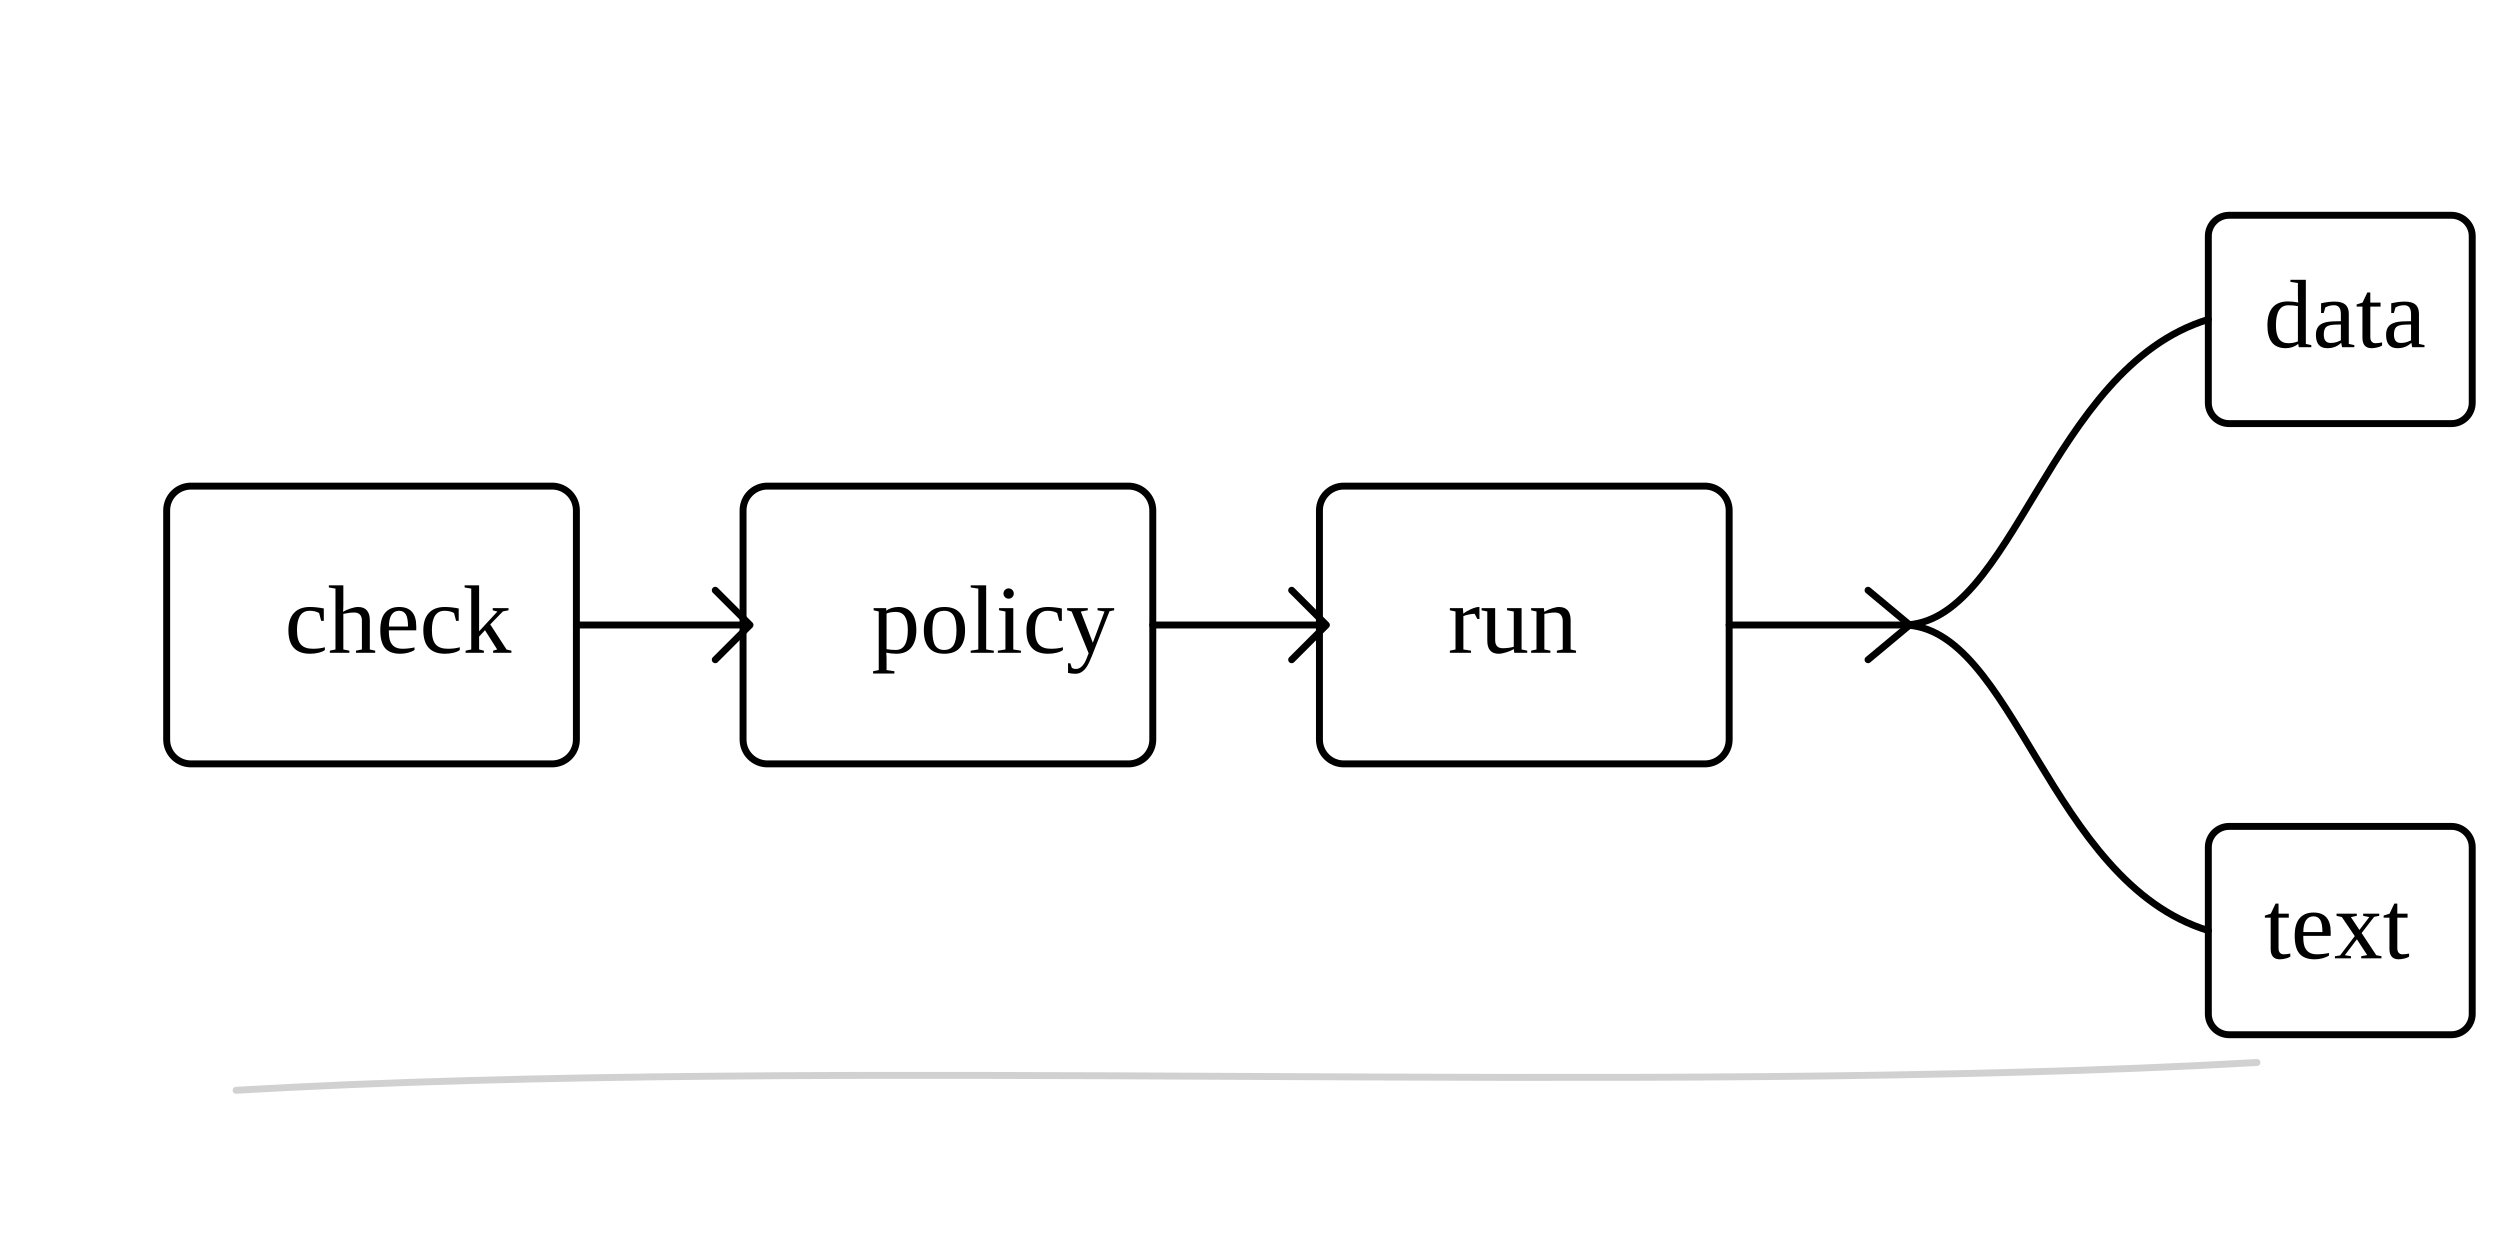
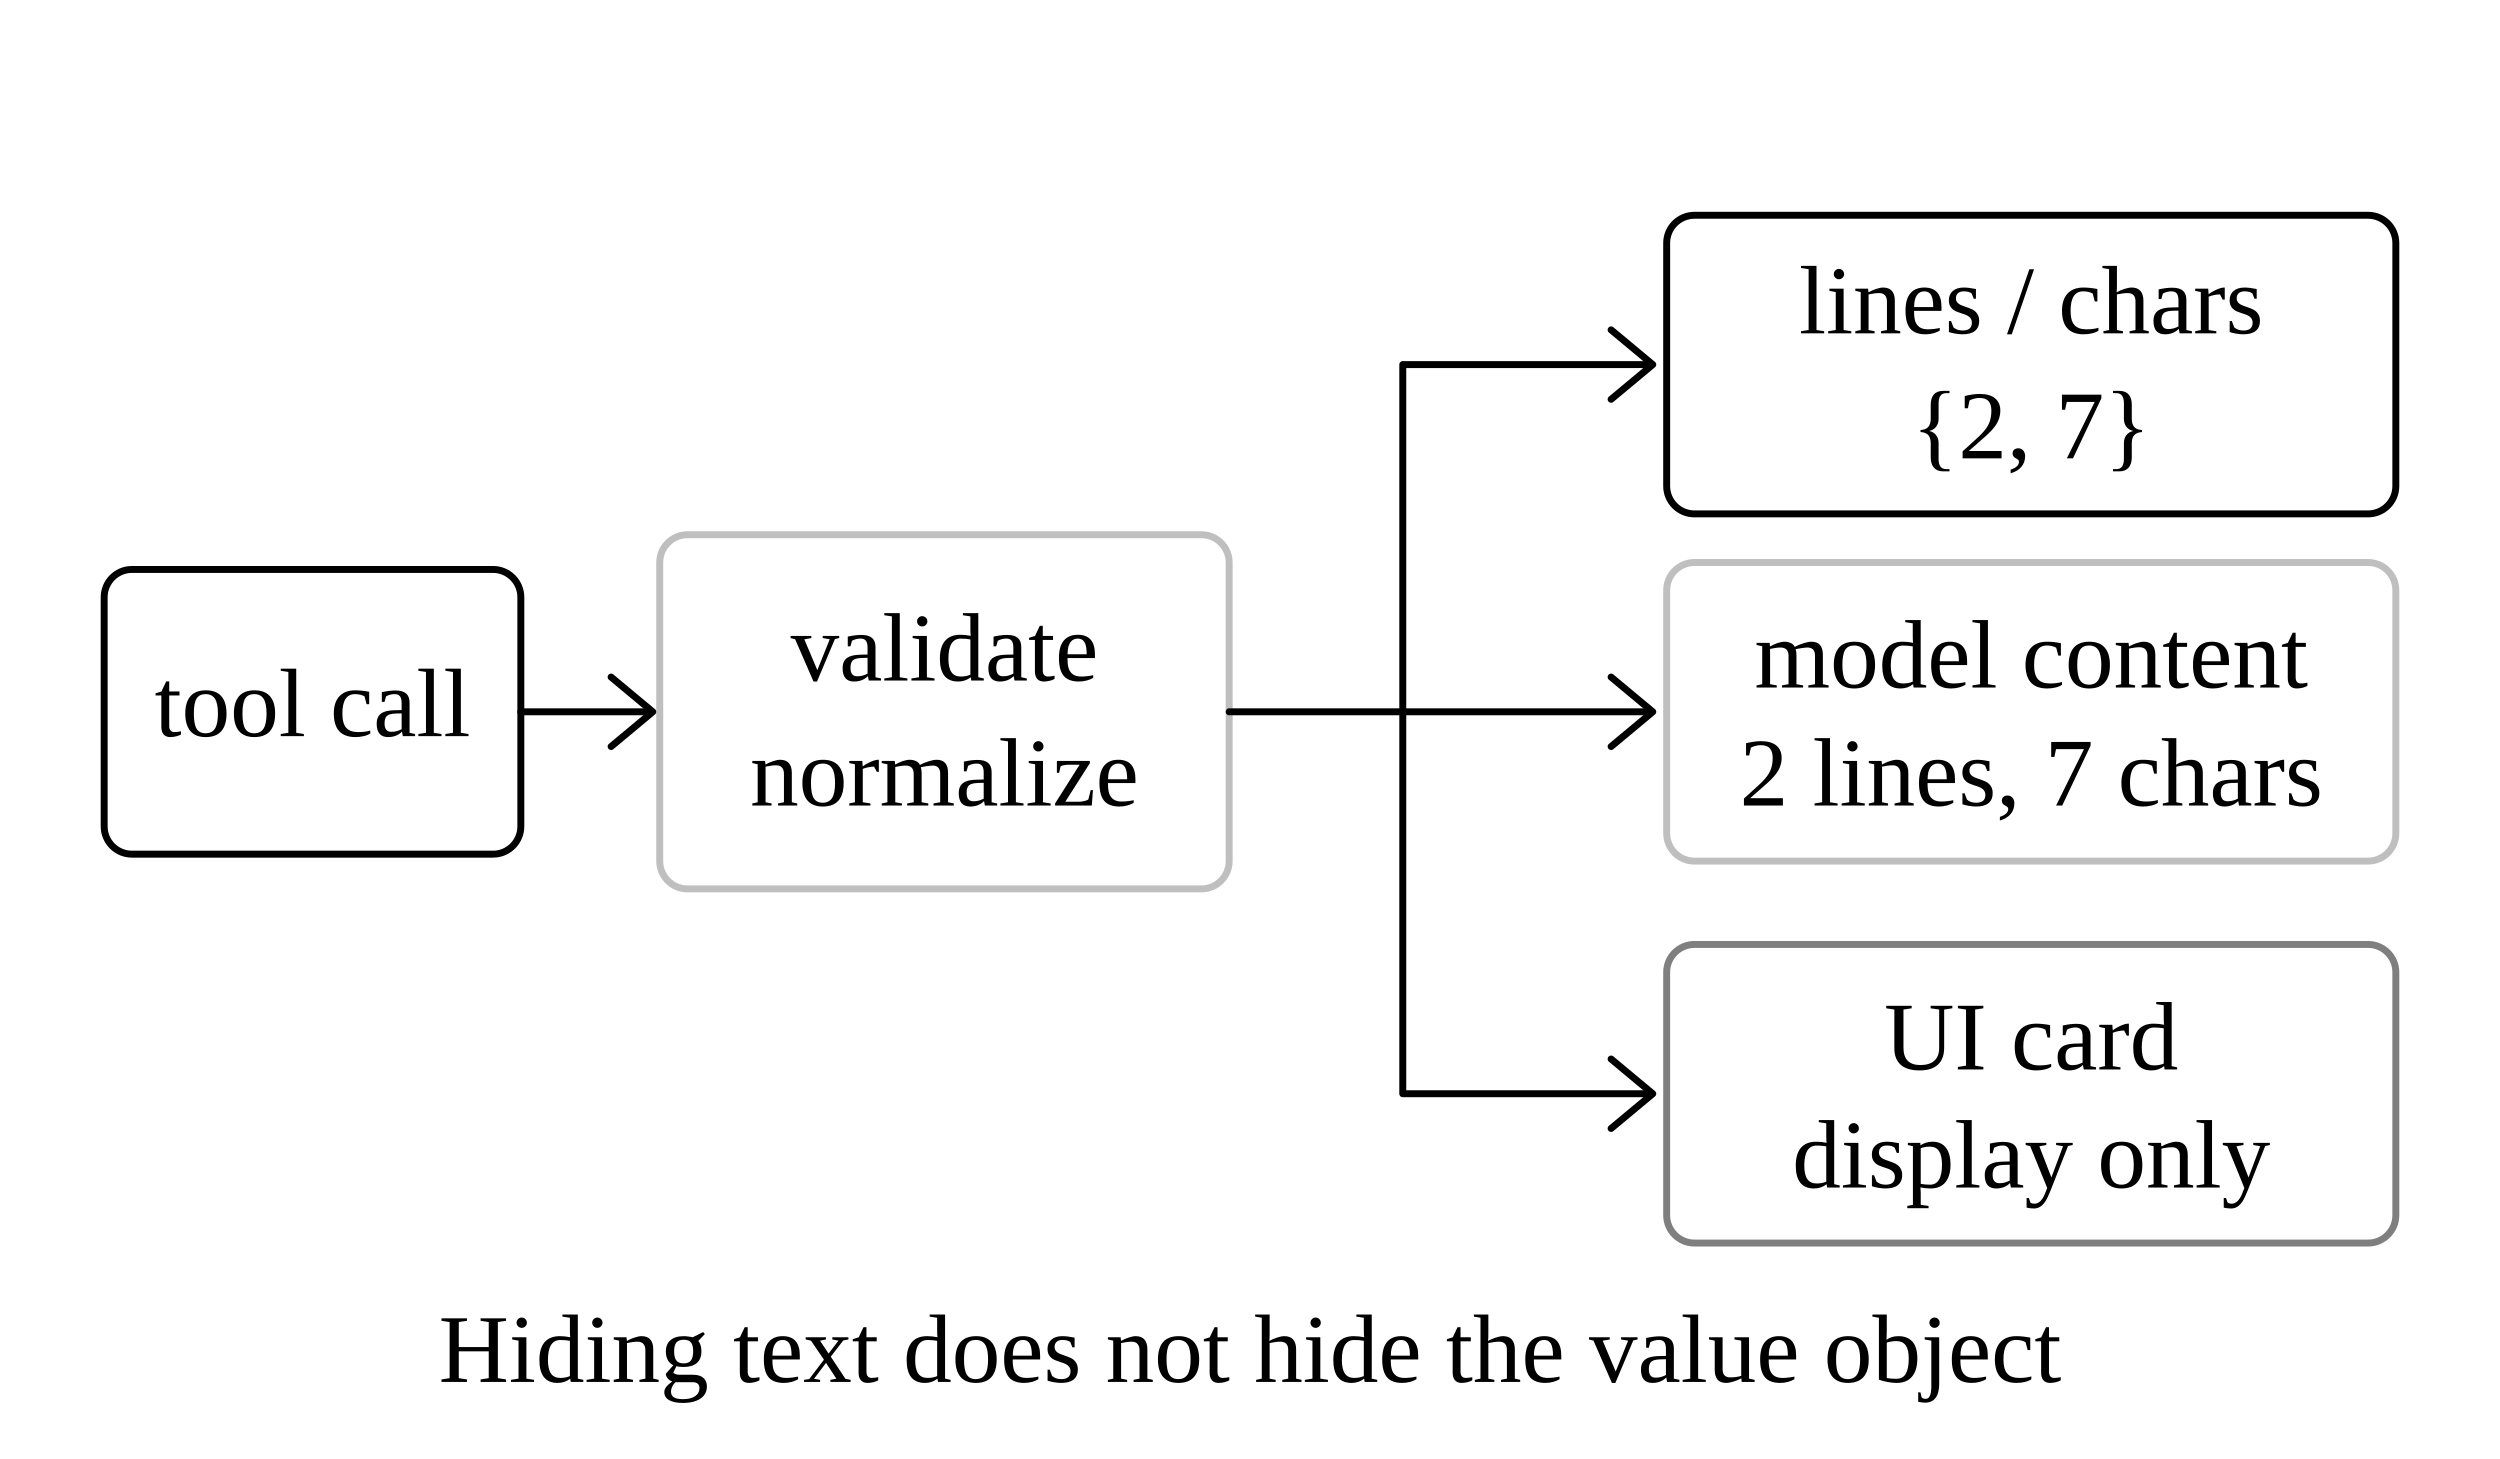
- <svg xmlns="http://www.w3.org/2000/svg" viewBox="0 0 720 360" fill="none" stroke="currentColor" stroke-width="2" stroke-linecap="round" stroke-linejoin="round" role="img" aria-label="A tool call passes through validation, policy, execution, and separate canonical and rendered outputs">
-   <path d="M68 314C240 304 472 316 650 306" opacity="0.18" />
-   <rect x="48" y="140" width="118" height="80" rx="7" />
-   <rect x="214" y="140" width="118" height="80" rx="7" />
-   <rect x="380" y="140" width="118" height="80" rx="7" />
-   <text x="82" y="188" font-size="28" fill="currentColor" stroke="none">check</text>
-   <text x="251" y="188" font-size="28" fill="currentColor" stroke="none">policy</text>
-   <text x="417" y="188" font-size="28" fill="currentColor" stroke="none">run</text>
-   <path d="M166 180H214M332 180H380M498 180H548" />
-   <path d="M206 170L216 180L206 190M372 170L382 180L372 190M538 170L550 180L538 190" />
-   <path d="M548 180C580 180 590 106 636 92M548 180C580 180 590 254 636 268" />
-   <rect x="636" y="62" width="76" height="60" rx="6" />
-   <rect x="636" y="238" width="76" height="60" rx="6" />
-   <text x="652" y="100" font-size="28" fill="currentColor" stroke="none">data</text>
-   <text x="652" y="276" font-size="28" fill="currentColor" stroke="none">text</text>
+ <svg xmlns="http://www.w3.org/2000/svg" viewBox="0 0 720 420" fill="none" stroke="currentColor" stroke-width="2" stroke-linecap="round" stroke-linejoin="round" role="img" aria-label="A tool result is normalized into a canonical value that can be rendered separately as model content and a UI card">
+   <rect x="30" y="164" width="120" height="82" rx="8" />
+   <text x="90" y="212" text-anchor="middle" font-size="28" fill="currentColor" stroke="none">tool call</text>
+   <path d="M150 205H186" />
+   <path d="M176 195L188 205L176 215" />
+   <rect x="190" y="154" width="164" height="102" rx="8" opacity="0.25" />
+   <text x="272" y="196" text-anchor="middle" font-size="28" fill="currentColor" stroke="none">validate</text>
+   <text x="272" y="232" text-anchor="middle" font-size="28" fill="currentColor" stroke="none">normalize</text>
+   <path d="M354 205H404V105H474M404 205H474M404 205V315H474" />
+   <path d="M464 95L476 105L464 115M464 195L476 205L464 215M464 305L476 315L464 325" />
+   <rect x="480" y="62" width="210" height="86" rx="8" />
+   <rect x="480" y="162" width="210" height="86" rx="8" opacity="0.25" />
+   <rect x="480" y="272" width="210" height="86" rx="8" opacity="0.5" />
+   <text x="585" y="96" text-anchor="middle" font-size="28" fill="currentColor" stroke="none">lines / chars</text>
+   <text x="585" y="132" text-anchor="middle" font-size="28" fill="currentColor" stroke="none">{2, 7}</text>
+   <text x="585" y="198" text-anchor="middle" font-size="28" fill="currentColor" stroke="none">model content</text>
+   <text x="585" y="232" text-anchor="middle" font-size="28" fill="currentColor" stroke="none">2 lines, 7 chars</text>
+   <text x="585" y="308" text-anchor="middle" font-size="28" fill="currentColor" stroke="none">UI card</text>
+   <text x="585" y="342" text-anchor="middle" font-size="28" fill="currentColor" stroke="none">display only</text>
+   <text x="360" y="398" text-anchor="middle" font-size="28" fill="currentColor" stroke="none">Hiding text does not hide the value object</text>
</svg>
